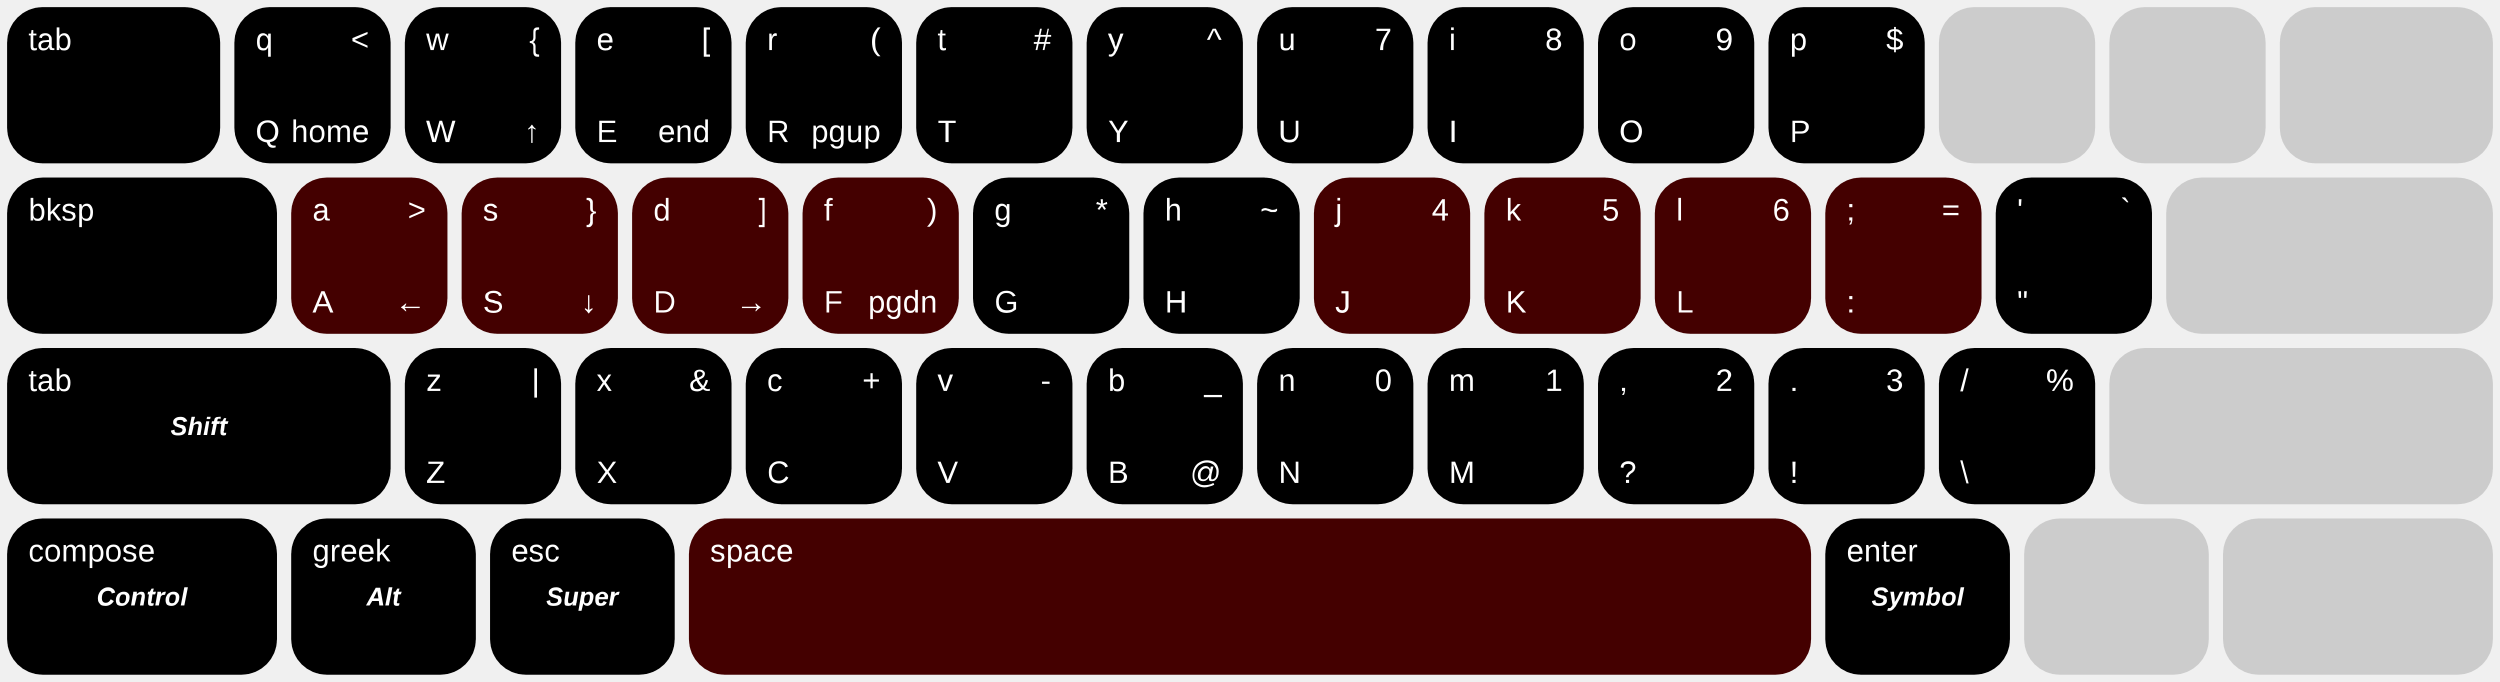
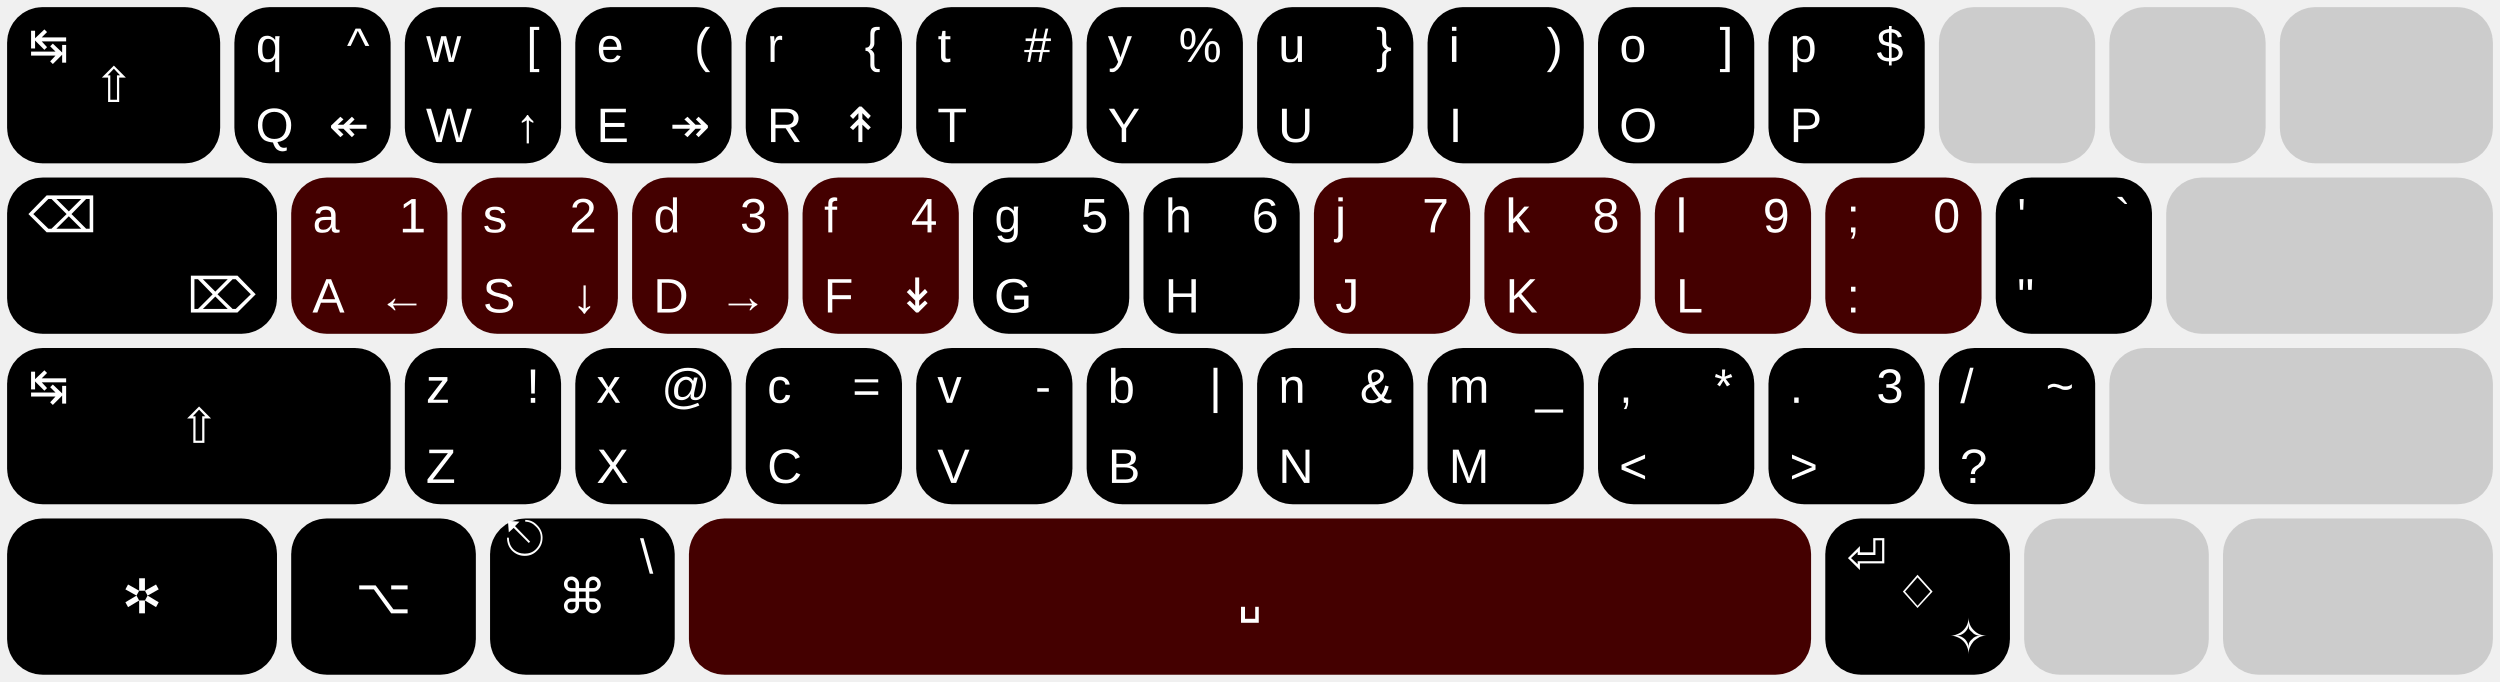
<svg xmlns="http://www.w3.org/2000/svg" width="1320" height="360" version="1.1" viewBox="0 0 88 24">
  <defs>
    <style type="text/css">
rect {
    fill: #000;
    stroke: #000;
    stroke-width: 1.5;
}
text {
-     font-size: 1.1px;
+     font-size: 1.7px;
    font-family: Arial, Helvetica, sans-serif;
    fill: #fff;
}
.homerow { fill: #400; stroke: #400; }
.dim { fill: #ccc; stroke: #ccc; }
- .mid { text-anchor: middle; dominant-baseline: central; font-style: italic; font-size: 0.9px; font-weight: bold; }
+ .mid { text-anchor: middle; dominant-baseline: central; }
.tl { text-anchor: start; dominant-baseline: hanging; }
.tr { text-anchor: end; dominant-baseline: hanging; }
.bl { text-anchor: start; dominant-baseline: no-change; }
.br { text-anchor: end; dominant-baseline: no-change; }
</style>
  </defs>
  <rect class="Tab" x="1" y="1" width="6" height="4" ry=".5" />
-   <text class="Tab tl" x="1" y="1">tab</text>
-   <text class="Tab mid" x="4" y="3" />
+   <text class="Tab tl" x="1" y="1">↹</text>
+   <text class="Tab mid" x="4" y="3">⇧</text>
  <rect class="q" x="9" y="1" width="4" height="4" ry=".5" />
  <text class="q tl" x="9" y="1">q</text>
  <text class="q bl" x="9" y="5">Q</text>
-   <text class="q tr" x="13" y="1">&lt;</text>
-   <text class="q br" x="13" y="5">home</text>
+   <text class="q tr" x="13" y="1">^</text>
+   <text class="q br" x="13" y="5">↞</text>
  <rect class="w" x="15" y="1" width="4" height="4" ry=".5" />
  <text class="w tl" x="15" y="1">w</text>
  <text class="w bl" x="15" y="5">W</text>
-   <text class="w tr" x="19" y="1">{</text>
+   <text class="w tr" x="19" y="1">[</text>
  <text class="w br" x="19" y="5">↑</text>
  <rect class="e" x="21" y="1" width="4" height="4" ry=".5" />
  <text class="e tl" x="21" y="1">e</text>
  <text class="e bl" x="21" y="5">E</text>
-   <text class="e tr" x="25" y="1">[</text>
-   <text class="e br" x="25" y="5">end</text>
+   <text class="e tr" x="25" y="1">(</text>
+   <text class="e br" x="25" y="5">↠</text>
  <rect class="r" x="27" y="1" width="4" height="4" ry=".5" />
  <text class="r tl" x="27" y="1">r</text>
  <text class="r bl" x="27" y="5">R</text>
-   <text class="r tr" x="31" y="1">(</text>
-   <text class="r br" x="31" y="5">pgup</text>
+   <text class="r tr" x="31" y="1">{</text>
+   <text class="r br" x="31" y="5">↟</text>
  <rect class="t" x="33" y="1" width="4" height="4" ry=".5" />
  <text class="t tl" x="33" y="1">t</text>
  <text class="t bl" x="33" y="5">T</text>
  <text class="t tr" x="37" y="1">#</text>
  <text class="t br" x="37" y="5" />
  <rect class="y" x="39" y="1" width="4" height="4" ry=".5" />
  <text class="y tl" x="39" y="1">y</text>
  <text class="y bl" x="39" y="5">Y</text>
-   <text class="y tr" x="43" y="1">^</text>
+   <text class="y tr" x="43" y="1">%</text>
  <text class="y br" x="43" y="5" />
  <rect class="u" x="45" y="1" width="4" height="4" ry=".5" />
  <text class="u tl" x="45" y="1">u</text>
  <text class="u bl" x="45" y="5">U</text>
-   <text class="u tr" x="49" y="1">7</text>
+   <text class="u tr" x="49" y="1">}</text>
  <text class="u br" x="49" y="5" />
  <rect class="i" x="51" y="1" width="4" height="4" ry=".5" />
  <text class="i tl" x="51" y="1">i</text>
  <text class="i bl" x="51" y="5">I</text>
-   <text class="i tr" x="55" y="1">8</text>
+   <text class="i tr" x="55" y="1">)</text>
  <text class="i br" x="55" y="5" />
  <rect class="o" x="57" y="1" width="4" height="4" ry=".5" />
  <text class="o tl" x="57" y="1">o</text>
  <text class="o bl" x="57" y="5">O</text>
-   <text class="o tr" x="61" y="1">9</text>
+   <text class="o tr" x="61" y="1">]</text>
  <text class="o br" x="61" y="5" />
  <rect class="p" x="63" y="1" width="4" height="4" ry=".5" />
  <text class="p tl" x="63" y="1">p</text>
  <text class="p bl" x="63" y="5">P</text>
  <text class="p tr" x="67" y="1">$</text>
  <text class="p br" x="67" y="5" />
  <rect class="braceleft dim" x="69" y="1" width="4" height="4" ry=".5" />
  <rect class="braceright dim" x="75" y="1" width="4" height="4" ry=".5" />
  <rect class="backslash dim" x="81" y="1" width="6" height="4" ry=".5" />
  <rect class="CapsLock" x="1" y="7" width="8" height="4" ry=".5" />
-   <text class="CapsLock tl" x="1" y="7">bksp</text>
-   <text class="CapsLock mid" x="5" y="9" />
+   <text class="CapsLock tl" x="1" y="7">⌫</text>
+   <text class="CapsLock br" x="9" y="11">⌦</text>
  <rect class="a homerow" x="11" y="7" width="4" height="4" ry=".5" />
  <text class="a tl" x="11" y="7">a</text>
  <text class="a bl" x="11" y="11">A</text>
-   <text class="a tr" x="15" y="7">&gt;</text>
+   <text class="a tr" x="15" y="7">1</text>
  <text class="a br" x="15" y="11">←</text>
  <rect class="s homerow" x="17" y="7" width="4" height="4" ry=".5" />
  <text class="s tl" x="17" y="7">s</text>
  <text class="s bl" x="17" y="11">S</text>
-   <text class="s tr" x="21" y="7">}</text>
+   <text class="s tr" x="21" y="7">2</text>
  <text class="s br" x="21" y="11">↓</text>
  <rect class="d homerow" x="23" y="7" width="4" height="4" ry=".5" />
  <text class="d tl" x="23" y="7">d</text>
  <text class="d bl" x="23" y="11">D</text>
-   <text class="d tr" x="27" y="7">]</text>
+   <text class="d tr" x="27" y="7">3</text>
  <text class="d br" x="27" y="11">→</text>
  <rect class="f homerow" x="29" y="7" width="4" height="4" ry=".5" />
  <text class="f tl" x="29" y="7">f</text>
  <text class="f bl" x="29" y="11">F</text>
-   <text class="f tr" x="33" y="7">)</text>
-   <text class="f br" x="33" y="11">pgdn</text>
+   <text class="f tr" x="33" y="7">4</text>
+   <text class="f br" x="33" y="11">↡</text>
  <rect class="g" x="35" y="7" width="4" height="4" ry=".5" />
  <text class="g tl" x="35" y="7">g</text>
  <text class="g bl" x="35" y="11">G</text>
-   <text class="g tr" x="39" y="7">*</text>
+   <text class="g tr" x="39" y="7">5</text>
  <text class="g br" x="39" y="11" />
  <rect class="h" x="41" y="7" width="4" height="4" ry=".5" />
  <text class="h tl" x="41" y="7">h</text>
  <text class="h bl" x="41" y="11">H</text>
-   <text class="h tr" x="45" y="7">~</text>
+   <text class="h tr" x="45" y="7">6</text>
  <text class="h br" x="45" y="11" />
  <rect class="j homerow" x="47" y="7" width="4" height="4" ry=".5" />
  <text class="j tl" x="47" y="7">j</text>
  <text class="j bl" x="47" y="11">J</text>
-   <text class="j tr" x="51" y="7">4</text>
+   <text class="j tr" x="51" y="7">7</text>
  <text class="j br" x="51" y="11" />
  <rect class="k homerow" x="53" y="7" width="4" height="4" ry=".5" />
  <text class="k tl" x="53" y="7">k</text>
  <text class="k bl" x="53" y="11">K</text>
-   <text class="k tr" x="57" y="7">5</text>
+   <text class="k tr" x="57" y="7">8</text>
  <text class="k br" x="57" y="11" />
  <rect class="l homerow" x="59" y="7" width="4" height="4" ry=".5" />
  <text class="l tl" x="59" y="7">l</text>
  <text class="l bl" x="59" y="11">L</text>
-   <text class="l tr" x="63" y="7">6</text>
+   <text class="l tr" x="63" y="7">9</text>
  <text class="l br" x="63" y="11" />
  <rect class="semicolon homerow" x="65" y="7" width="4" height="4" ry=".5" />
  <text class="semicolon tl" x="65" y="7">;</text>
  <text class="semicolon bl" x="65" y="11">:</text>
-   <text class="semicolon tr" x="69" y="7">=</text>
+   <text class="semicolon tr" x="69" y="7">0</text>
  <text class="semicolon br" x="69" y="11" />
  <rect class="apostrophe" x="71" y="7" width="4" height="4" ry=".5" />
  <text class="apostrophe tl" x="71" y="7">'</text>
  <text class="apostrophe bl" x="71" y="11">"</text>
  <text class="apostrophe tr" x="75" y="7">`</text>
  <text class="apostrophe br" x="75" y="11" />
  <rect class="Return dim" x="77" y="7" width="10" height="4" ry=".5" />
  <rect class="Shift_L" x="1" y="13" width="12" height="4" ry=".5" />
-   <text class="Shift_L tl" x="1" y="13">tab</text>
-   <text class="Shift_L mid" x="7" y="15">Shift</text>
+   <text class="Shift_L tl" x="1" y="13">↹</text>
+   <text class="Shift_L mid" x="7" y="15">⇧</text>
  <rect class="z" x="15" y="13" width="4" height="4" ry=".5" />
  <text class="z tl" x="15" y="13">z</text>
  <text class="z bl" x="15" y="17">Z</text>
-   <text class="z tr" x="19" y="13">|</text>
+   <text class="z tr" x="19" y="13">!</text>
  <text class="z br" x="19" y="17" />
  <rect class="x" x="21" y="13" width="4" height="4" ry=".5" />
  <text class="x tl" x="21" y="13">x</text>
  <text class="x bl" x="21" y="17">X</text>
-   <text class="x tr" x="25" y="13">&amp;</text>
+   <text class="x tr" x="25" y="13">@</text>
  <text class="x br" x="25" y="17" />
  <rect class="c" x="27" y="13" width="4" height="4" ry=".5" />
  <text class="c tl" x="27" y="13">c</text>
  <text class="c bl" x="27" y="17">C</text>
-   <text class="c tr" x="31" y="13">+</text>
+   <text class="c tr" x="31" y="13">=</text>
  <text class="c br" x="31" y="17" />
  <rect class="v" x="33" y="13" width="4" height="4" ry=".5" />
  <text class="v tl" x="33" y="13">v</text>
  <text class="v bl" x="33" y="17">V</text>
  <text class="v tr" x="37" y="13">-</text>
  <text class="v br" x="37" y="17" />
  <rect class="b" x="39" y="13" width="4" height="4" ry=".5" />
  <text class="b tl" x="39" y="13">b</text>
  <text class="b bl" x="39" y="17">B</text>
-   <text class="b tr" x="43" y="13">_</text>
-   <text class="b br" x="43" y="17">@</text>
+   <text class="b tr" x="43" y="13">|</text>
+   <text class="b br" x="43" y="17" />
  <rect class="n" x="45" y="13" width="4" height="4" ry=".5" />
  <text class="n tl" x="45" y="13">n</text>
  <text class="n bl" x="45" y="17">N</text>
-   <text class="n tr" x="49" y="13">0</text>
+   <text class="n tr" x="49" y="13">&amp;</text>
  <text class="n br" x="49" y="17" />
  <rect class="m" x="51" y="13" width="4" height="4" ry=".5" />
  <text class="m tl" x="51" y="13">m</text>
  <text class="m bl" x="51" y="17">M</text>
-   <text class="m tr" x="55" y="13">1</text>
+   <text class="m tr" x="55" y="13">_</text>
  <text class="m br" x="55" y="17" />
  <rect class="comma" x="57" y="13" width="4" height="4" ry=".5" />
  <text class="comma tl" x="57" y="13">,</text>
-   <text class="comma bl" x="57" y="17">?</text>
-   <text class="comma tr" x="61" y="13">2</text>
+   <text class="comma bl" x="57" y="17">&lt;</text>
+   <text class="comma tr" x="61" y="13">*</text>
  <text class="comma br" x="61" y="17" />
  <rect class="dot" x="63" y="13" width="4" height="4" ry=".5" />
  <text class="dot tl" x="63" y="13">.</text>
-   <text class="dot bl" x="63" y="17">!</text>
+   <text class="dot bl" x="63" y="17">&gt;</text>
  <text class="dot tr" x="67" y="13">3</text>
  <text class="dot br" x="67" y="17" />
  <rect class="slash" x="69" y="13" width="4" height="4" ry=".5" />
  <text class="slash tl" x="69" y="13">/</text>
-   <text class="slash bl" x="69" y="17">\</text>
-   <text class="slash tr" x="73" y="13">%</text>
+   <text class="slash bl" x="69" y="17">?</text>
+   <text class="slash tr" x="73" y="13">~</text>
  <text class="slash br" x="73" y="17" />
  <rect class="Shift_R dim" x="75" y="13" width="12" height="4" ry=".5" />
  <rect class="Control_L" x="1" y="19" width="8" height="4" ry=".5" />
-   <text class="Control_L tl" x="1" y="19">compose</text>
-   <text class="Control_L mid" x="5" y="21">Control</text>
+   <text class="Control_L mid" x="5" y="21">✲</text>
  <rect class="Super_L" x="11" y="19" width="5" height="4" ry=".5" />
-   <text class="Super_L tl" x="11" y="19">greek</text>
-   <text class="Super_L mid" x="13.5" y="21">Alt</text>
+   <text class="Super_L mid" x="13.5" y="21">⌥</text>
  <rect class="Alt_L" x="18" y="19" width="5" height="4" ry=".5" />
-   <text class="Alt_L tl" x="18" y="19">esc</text>
-   <text class="Alt_L mid" x="20.5" y="21">Super</text>
-   <text class="Alt_L tr" x="23" y="19" />
+   <text class="Alt_L tl" x="17.8" y="18.5">⎋</text>
+   <text class="Alt_L tr" x="23" y="19">\</text>
+   <text class="Alt_L mid" x="20.5" y="21">⌘</text>
  <rect class="space homerow" x="25" y="19" width="38" height="4" ry=".5" />
-   <text class="space tl" x="25" y="19">space</text>
-   <text class="space tr" x="63" y="19" />
+   <text class="space mid" x="44" y="21">␣</text>
  <rect class="Alt_R" x="65" y="19" width="5" height="4" ry=".5" />
-   <text class="Alt_R tl" x="65" y="19">enter</text>
-   <text class="Alt_R mid" x="67.5" y="21">Symbol</text>
+   <text class="Alt_R tl" x="65" y="19">⏎</text>
+   <text class="Alt_R mid" x="67.5" y="21">◇</text>
+   <text class="Alt_R br" x="70" y="23">✧</text>
  <rect class="Super_R dim" x="72" y="19" width="5" height="4" ry=".5" />
  <rect class="Control_R dim" x="79" y="19" width="8" height="4" ry=".5" />
</svg>
